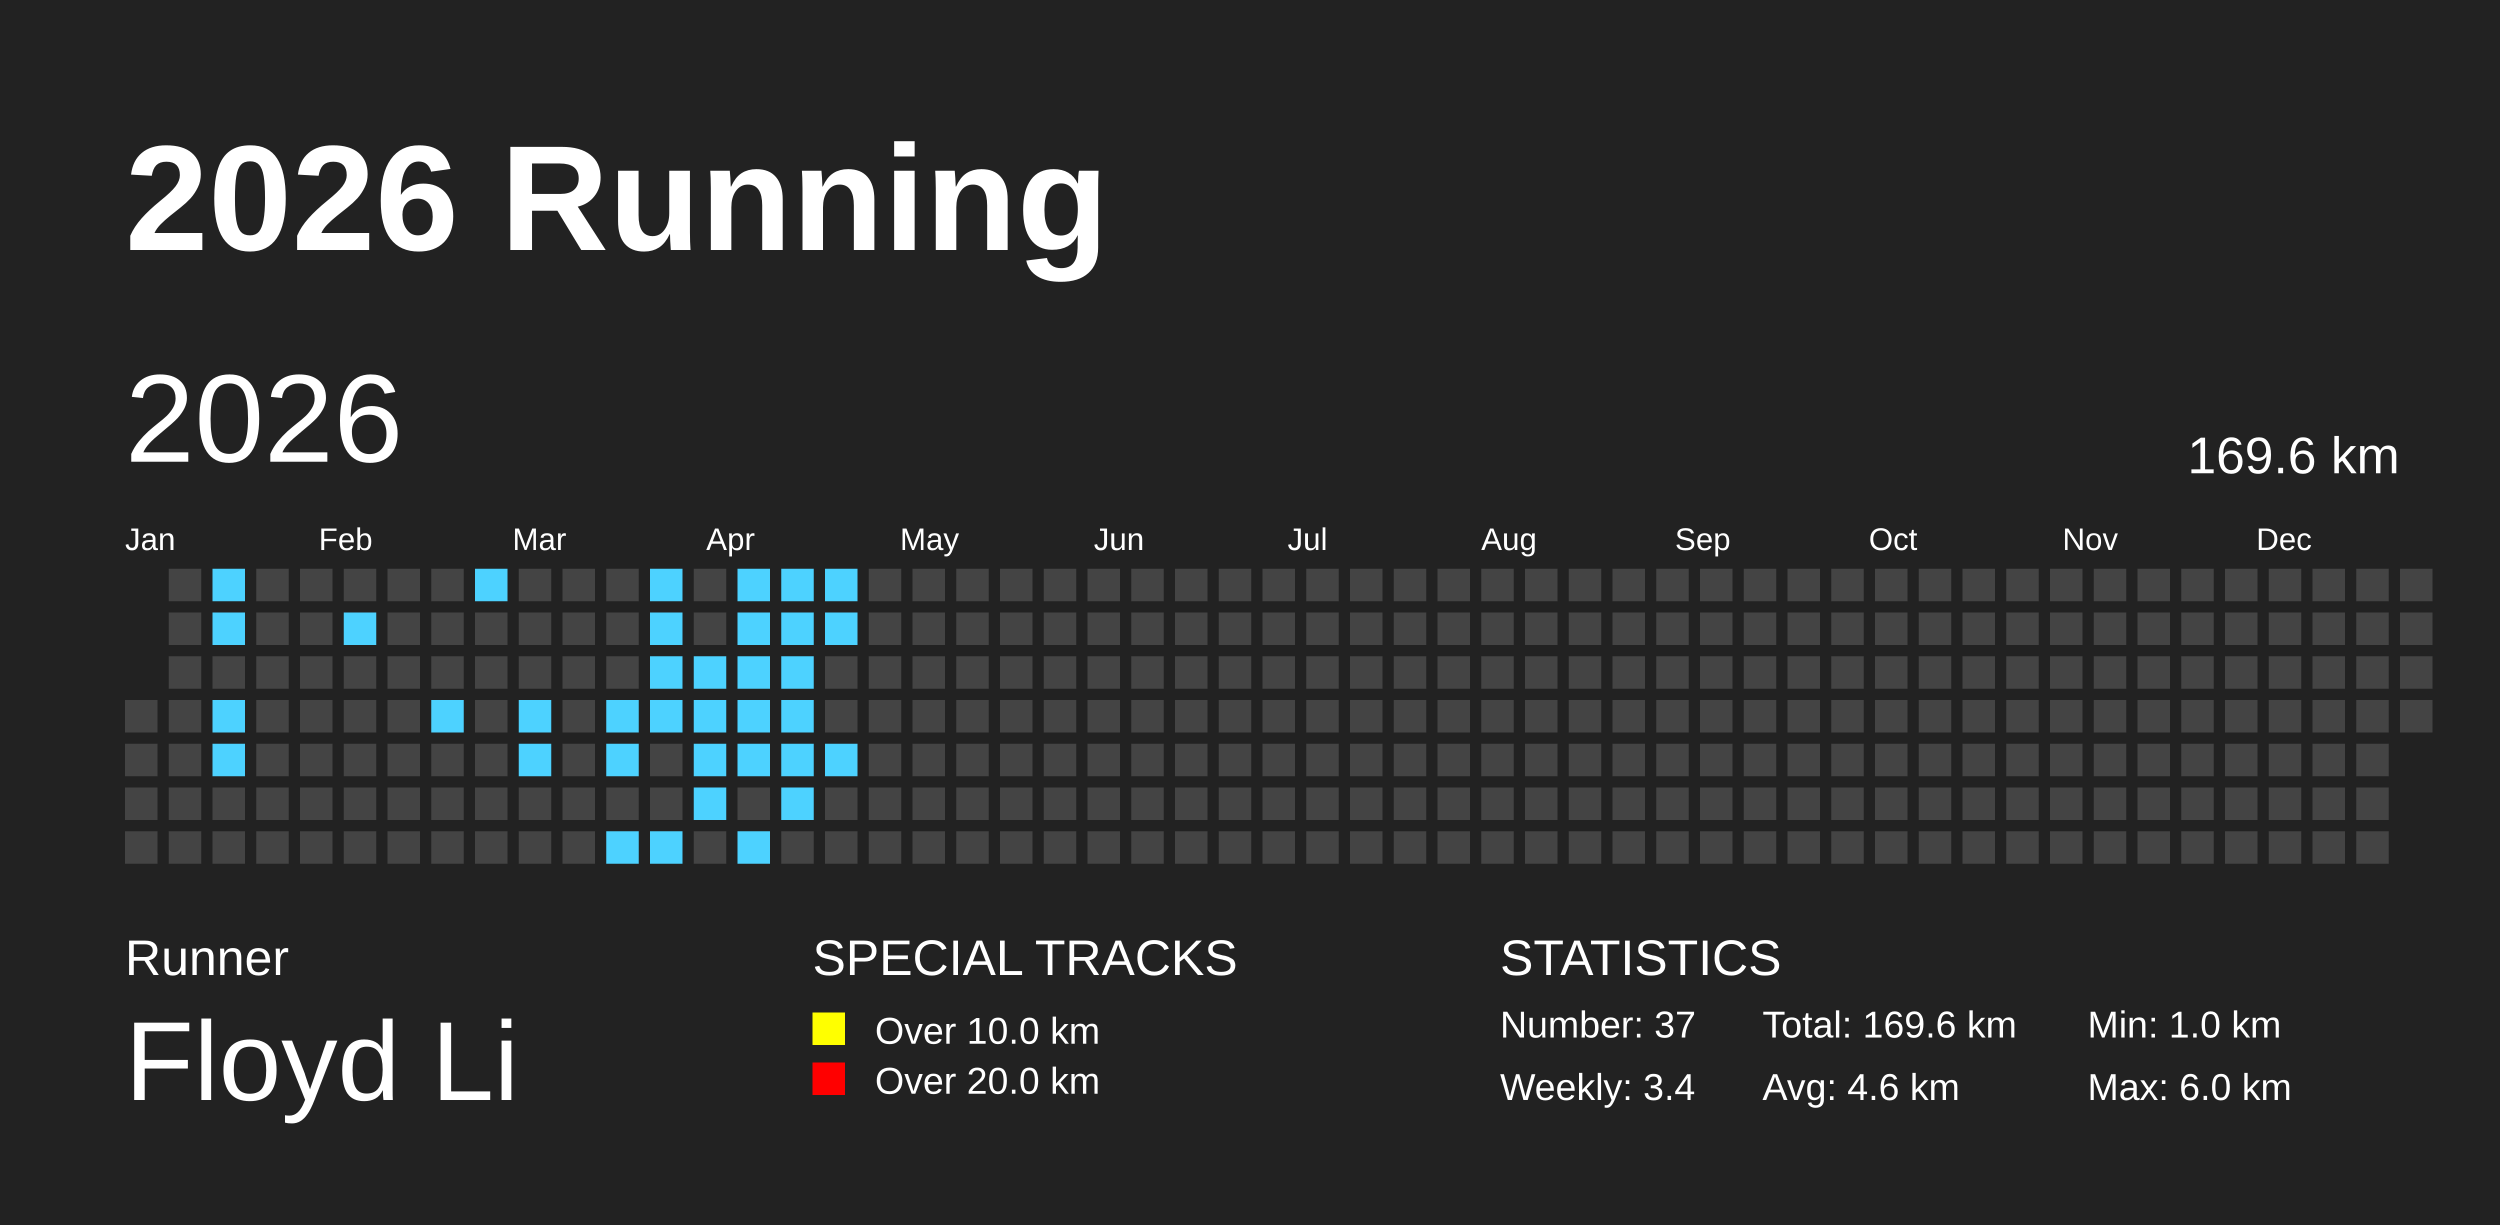
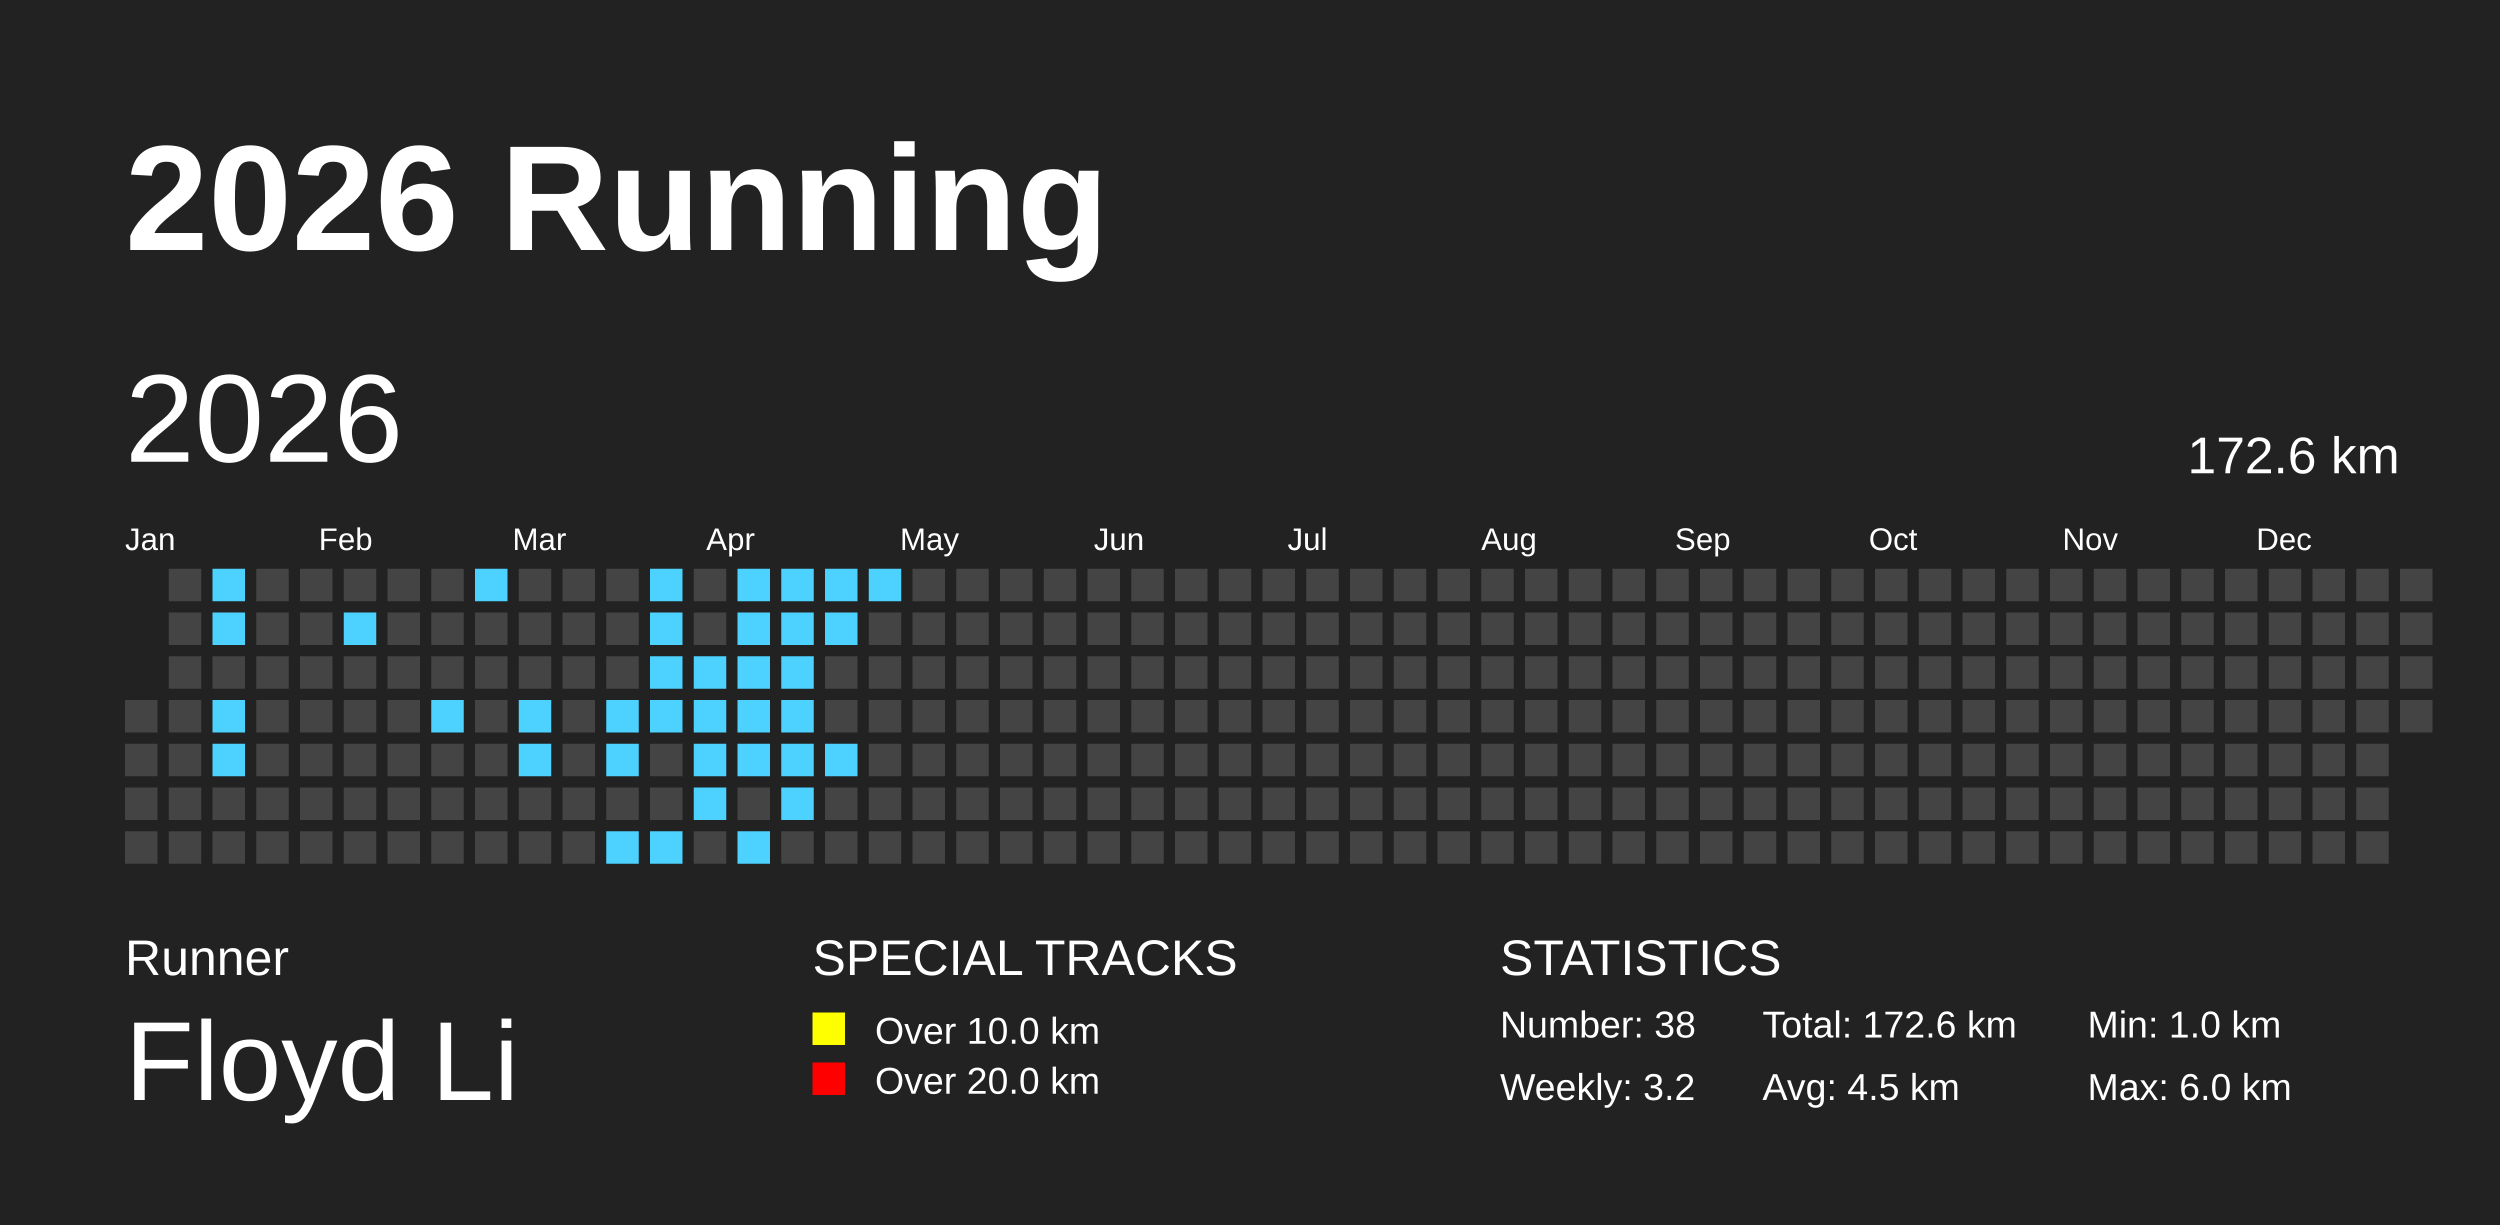
<svg xmlns="http://www.w3.org/2000/svg" baseProfile="full" height="98mm" version="1.1" viewBox="0,0,200,98" width="200mm">
  <defs />
  <rect fill="#222222" height="98" width="200" x="0" y="0" />
  <text fill="#FFFFFF" style="font-size:12px; font-family:Arial; font-weight:bold;" x="10" y="20">2026 Running</text>
  <text fill="#FFFFFF" style="font-size:4px; font-family:Arial" x="10" y="78">Runner</text>
  <text fill="#FFFFFF" style="font-size:9px; font-family:Arial" x="10" y="88">Floyd Li</text>
  <text fill="#FFFFFF" style="font-size:4px; font-family:Arial" x="65" y="78">SPECIAL TRACKS</text>
  <rect fill="yellow" height="2.6" width="2.6" x="65" y="81" />
  <text fill="#FFFFFF" style="font-size:3px; font-family:Arial" x="70" y="83.5">Over 10.0 km</text>
  <rect fill="red" height="2.6" width="2.6" x="65" y="85" />
  <text fill="#FFFFFF" style="font-size:3px; font-family:Arial" x="70" y="87.5">Over 20.0 km</text>
  <text fill="#FFFFFF" style="font-size:4px; font-family:Arial" x="120" y="78">STATISTICS</text>
-   <text fill="#FFFFFF" style="font-size:3px; font-family:Arial" x="120" y="83">Number: 37</text>
-   <text fill="#FFFFFF" style="font-size:3px; font-family:Arial" x="120" y="88">Weekly: 3.4</text>
-   <text fill="#FFFFFF" style="font-size:3px; font-family:Arial" x="141" y="83">Total: 169.6 km</text>
-   <text fill="#FFFFFF" style="font-size:3px; font-family:Arial" x="141" y="88">Avg: 4.6 km</text>
+   <text fill="#FFFFFF" style="font-size:3px; font-family:Arial" x="120" y="83">Number: 38</text>
+   <text fill="#FFFFFF" style="font-size:3px; font-family:Arial" x="120" y="88">Weekly: 3.2</text>
+   <text fill="#FFFFFF" style="font-size:3px; font-family:Arial" x="141" y="83">Total: 172.6 km</text>
+   <text fill="#FFFFFF" style="font-size:3px; font-family:Arial" x="141" y="88">Avg: 4.5 km</text>
  <text fill="#FFFFFF" style="font-size:3px; font-family:Arial" x="167" y="83">Min: 1.0 km</text>
  <text fill="#FFFFFF" style="font-size:3px; font-family:Arial" x="167" y="88">Max: 6.0 km</text>
  <text dominant-baseline="hanging" fill="#FFFFFF" style="font-size:10.0px; font-family:Arial;" x="10" y="30">2026</text>
-   <text dominant-baseline="hanging" fill="#FFFFFF" style="font-size:4.125px; font-family:Arial;" x="175" y="35">169.6 km</text>
+   <text dominant-baseline="hanging" fill="#FFFFFF" style="font-size:4.125px; font-family:Arial;" x="175" y="35">172.6 km</text>
  <text fill="#FFFFFF" style="font-size:2.5px; font-family:Arial" x="10.0" y="44">Jan</text>
  <text fill="#FFFFFF" style="font-size:2.5px; font-family:Arial" x="25.5" y="44">Feb</text>
  <text fill="#FFFFFF" style="font-size:2.5px; font-family:Arial" x="41.0" y="44">Mar</text>
  <text fill="#FFFFFF" style="font-size:2.5px; font-family:Arial" x="56.5" y="44">Apr</text>
  <text fill="#FFFFFF" style="font-size:2.5px; font-family:Arial" x="72.0" y="44">May</text>
  <text fill="#FFFFFF" style="font-size:2.5px; font-family:Arial" x="87.5" y="44">Jun</text>
  <text fill="#FFFFFF" style="font-size:2.5px; font-family:Arial" x="103.0" y="44">Jul</text>
  <text fill="#FFFFFF" style="font-size:2.5px; font-family:Arial" x="118.5" y="44">Aug</text>
  <text fill="#FFFFFF" style="font-size:2.5px; font-family:Arial" x="134.0" y="44">Sep</text>
  <text fill="#FFFFFF" style="font-size:2.5px; font-family:Arial" x="149.5" y="44">Oct</text>
  <text fill="#FFFFFF" style="font-size:2.5px; font-family:Arial" x="165.0" y="44">Nov</text>
  <text fill="#FFFFFF" style="font-size:2.5px; font-family:Arial" x="180.5" y="44">Dec</text>
  <rect fill="#444444" height="2.6" width="2.6" x="10.0" y="56.0" />
  <rect fill="#444444" height="2.6" width="2.6" x="10.0" y="59.5" />
  <rect fill="#444444" height="2.6" width="2.6" x="10.0" y="63.0" />
  <rect fill="#444444" height="2.6" width="2.6" x="10.0" y="66.5" />
  <rect fill="#444444" height="2.6" width="2.6" x="13.5" y="45.5" />
  <rect fill="#444444" height="2.6" width="2.6" x="13.5" y="49.0" />
  <rect fill="#444444" height="2.6" width="2.6" x="13.5" y="52.5" />
  <rect fill="#444444" height="2.6" width="2.6" x="13.5" y="56.0" />
  <rect fill="#444444" height="2.6" width="2.6" x="13.5" y="59.5" />
  <rect fill="#444444" height="2.6" width="2.6" x="13.5" y="63.0" />
  <rect fill="#444444" height="2.6" width="2.6" x="13.5" y="66.5" />
  <rect fill="#4DD2FF" height="2.6" width="2.6" x="17.0" y="45.5" />
  <rect fill="#4DD2FF" height="2.6" width="2.6" x="17.0" y="49.0" />
  <rect fill="#444444" height="2.6" width="2.6" x="17.0" y="52.5" />
  <rect fill="#4DD2FF" height="2.6" width="2.6" x="17.0" y="56.0" />
  <rect fill="#4DD2FF" height="2.6" width="2.6" x="17.0" y="59.5" />
  <rect fill="#444444" height="2.6" width="2.6" x="17.0" y="63.0" />
  <rect fill="#444444" height="2.6" width="2.6" x="17.0" y="66.5" />
  <rect fill="#444444" height="2.6" width="2.6" x="20.5" y="45.5" />
  <rect fill="#444444" height="2.6" width="2.6" x="20.5" y="49.0" />
  <rect fill="#444444" height="2.6" width="2.6" x="20.5" y="52.5" />
  <rect fill="#444444" height="2.6" width="2.6" x="20.5" y="56.0" />
  <rect fill="#444444" height="2.6" width="2.6" x="20.5" y="59.5" />
  <rect fill="#444444" height="2.6" width="2.6" x="20.5" y="63.0" />
  <rect fill="#444444" height="2.6" width="2.6" x="20.5" y="66.5" />
  <rect fill="#444444" height="2.6" width="2.6" x="24.0" y="45.5" />
  <rect fill="#444444" height="2.6" width="2.6" x="24.0" y="49.0" />
  <rect fill="#444444" height="2.6" width="2.6" x="24.0" y="52.5" />
  <rect fill="#444444" height="2.6" width="2.6" x="24.0" y="56.0" />
  <rect fill="#444444" height="2.6" width="2.6" x="24.0" y="59.5" />
  <rect fill="#444444" height="2.6" width="2.6" x="24.0" y="63.0" />
  <rect fill="#444444" height="2.6" width="2.6" x="24.0" y="66.5" />
  <rect fill="#444444" height="2.6" width="2.6" x="27.5" y="45.5" />
  <rect fill="#4DD2FF" height="2.6" width="2.6" x="27.5" y="49.0" />
  <rect fill="#444444" height="2.6" width="2.6" x="27.5" y="52.5" />
  <rect fill="#444444" height="2.6" width="2.6" x="27.5" y="56.0" />
  <rect fill="#444444" height="2.6" width="2.6" x="27.5" y="59.5" />
  <rect fill="#444444" height="2.6" width="2.6" x="27.5" y="63.0" />
  <rect fill="#444444" height="2.6" width="2.6" x="27.5" y="66.5" />
  <rect fill="#444444" height="2.6" width="2.6" x="31.0" y="45.5" />
  <rect fill="#444444" height="2.6" width="2.6" x="31.0" y="49.0" />
  <rect fill="#444444" height="2.6" width="2.6" x="31.0" y="52.5" />
  <rect fill="#444444" height="2.6" width="2.6" x="31.0" y="56.0" />
  <rect fill="#444444" height="2.6" width="2.6" x="31.0" y="59.5" />
  <rect fill="#444444" height="2.6" width="2.6" x="31.0" y="63.0" />
  <rect fill="#444444" height="2.6" width="2.6" x="31.0" y="66.5" />
  <rect fill="#444444" height="2.6" width="2.6" x="34.5" y="45.5" />
  <rect fill="#444444" height="2.6" width="2.6" x="34.5" y="49.0" />
  <rect fill="#444444" height="2.6" width="2.6" x="34.5" y="52.5" />
  <rect fill="#4DD2FF" height="2.6" width="2.6" x="34.5" y="56.0" />
  <rect fill="#444444" height="2.6" width="2.6" x="34.5" y="59.5" />
  <rect fill="#444444" height="2.6" width="2.6" x="34.5" y="63.0" />
  <rect fill="#444444" height="2.6" width="2.6" x="34.5" y="66.5" />
  <rect fill="#4DD2FF" height="2.6" width="2.6" x="38.0" y="45.5" />
  <rect fill="#444444" height="2.6" width="2.6" x="38.0" y="49.0" />
  <rect fill="#444444" height="2.6" width="2.6" x="38.0" y="52.5" />
  <rect fill="#444444" height="2.6" width="2.6" x="38.0" y="56.0" />
  <rect fill="#444444" height="2.6" width="2.6" x="38.0" y="59.5" />
  <rect fill="#444444" height="2.6" width="2.6" x="38.0" y="63.0" />
  <rect fill="#444444" height="2.6" width="2.6" x="38.0" y="66.5" />
  <rect fill="#444444" height="2.6" width="2.6" x="41.5" y="45.5" />
  <rect fill="#444444" height="2.6" width="2.6" x="41.5" y="49.0" />
  <rect fill="#444444" height="2.6" width="2.6" x="41.5" y="52.5" />
  <rect fill="#4DD2FF" height="2.6" width="2.6" x="41.5" y="56.0" />
  <rect fill="#4DD2FF" height="2.6" width="2.6" x="41.5" y="59.5" />
  <rect fill="#444444" height="2.6" width="2.6" x="41.5" y="63.0" />
  <rect fill="#444444" height="2.6" width="2.6" x="41.5" y="66.5" />
  <rect fill="#444444" height="2.6" width="2.6" x="45.0" y="45.5" />
  <rect fill="#444444" height="2.6" width="2.6" x="45.0" y="49.0" />
  <rect fill="#444444" height="2.6" width="2.6" x="45.0" y="52.5" />
  <rect fill="#444444" height="2.6" width="2.6" x="45.0" y="56.0" />
  <rect fill="#444444" height="2.6" width="2.6" x="45.0" y="59.5" />
  <rect fill="#444444" height="2.6" width="2.6" x="45.0" y="63.0" />
  <rect fill="#444444" height="2.6" width="2.6" x="45.0" y="66.5" />
  <rect fill="#444444" height="2.6" width="2.6" x="48.5" y="45.5" />
  <rect fill="#444444" height="2.6" width="2.6" x="48.5" y="49.0" />
  <rect fill="#444444" height="2.6" width="2.6" x="48.5" y="52.5" />
  <rect fill="#4DD2FF" height="2.6" width="2.6" x="48.5" y="56.0" />
  <rect fill="#4DD2FF" height="2.6" width="2.6" x="48.5" y="59.5" />
  <rect fill="#444444" height="2.6" width="2.6" x="48.5" y="63.0" />
  <rect fill="#4DD2FF" height="2.6" width="2.6" x="48.5" y="66.5" />
  <rect fill="#4DD2FF" height="2.6" width="2.6" x="52.0" y="45.5" />
  <rect fill="#4DD2FF" height="2.6" width="2.6" x="52.0" y="49.0" />
  <rect fill="#4DD2FF" height="2.6" width="2.6" x="52.0" y="52.5" />
  <rect fill="#4DD2FF" height="2.6" width="2.6" x="52.0" y="56.0" />
  <rect fill="#444444" height="2.6" width="2.6" x="52.0" y="59.5" />
  <rect fill="#444444" height="2.6" width="2.6" x="52.0" y="63.0" />
  <rect fill="#4DD2FF" height="2.6" width="2.6" x="52.0" y="66.5" />
  <rect fill="#444444" height="2.6" width="2.6" x="55.5" y="45.5" />
  <rect fill="#444444" height="2.6" width="2.6" x="55.5" y="49.0" />
  <rect fill="#4DD2FF" height="2.6" width="2.6" x="55.5" y="52.5" />
  <rect fill="#4DD2FF" height="2.6" width="2.6" x="55.5" y="56.0" />
  <rect fill="#4DD2FF" height="2.6" width="2.6" x="55.5" y="59.5" />
  <rect fill="#4DD2FF" height="2.6" width="2.6" x="55.5" y="63.0" />
  <rect fill="#444444" height="2.6" width="2.6" x="55.5" y="66.5" />
  <rect fill="#4DD2FF" height="2.6" width="2.6" x="59.0" y="45.5" />
  <rect fill="#4DD2FF" height="2.6" width="2.6" x="59.0" y="49.0" />
  <rect fill="#4DD2FF" height="2.6" width="2.6" x="59.0" y="52.5" />
  <rect fill="#4DD2FF" height="2.6" width="2.6" x="59.0" y="56.0" />
  <rect fill="#4DD2FF" height="2.6" width="2.6" x="59.0" y="59.5" />
  <rect fill="#444444" height="2.6" width="2.6" x="59.0" y="63.0" />
  <rect fill="#4DD2FF" height="2.6" width="2.6" x="59.0" y="66.5" />
  <rect fill="#4DD2FF" height="2.6" width="2.6" x="62.5" y="45.5" />
  <rect fill="#4DD2FF" height="2.6" width="2.6" x="62.5" y="49.0" />
  <rect fill="#4DD2FF" height="2.6" width="2.6" x="62.5" y="52.5" />
  <rect fill="#4DD2FF" height="2.6" width="2.6" x="62.5" y="56.0" />
  <rect fill="#4DD2FF" height="2.6" width="2.6" x="62.5" y="59.5" />
  <rect fill="#4DD2FF" height="2.6" width="2.6" x="62.5" y="63.0" />
  <rect fill="#444444" height="2.6" width="2.6" x="62.5" y="66.5" />
  <rect fill="#4DD2FF" height="2.6" width="2.6" x="66.0" y="45.5" />
  <rect fill="#4DD2FF" height="2.6" width="2.6" x="66.0" y="49.0" />
  <rect fill="#444444" height="2.6" width="2.6" x="66.0" y="52.5" />
  <rect fill="#444444" height="2.6" width="2.6" x="66.0" y="56.0" />
  <rect fill="#4DD2FF" height="2.6" width="2.6" x="66.0" y="59.5" />
  <rect fill="#444444" height="2.6" width="2.6" x="66.0" y="63.0" />
  <rect fill="#444444" height="2.6" width="2.6" x="66.0" y="66.5" />
-   <rect fill="#444444" height="2.6" width="2.6" x="69.5" y="45.5" />
+   <rect fill="#4DD2FF" height="2.6" width="2.6" x="69.5" y="45.5" />
  <rect fill="#444444" height="2.6" width="2.6" x="69.5" y="49.0" />
  <rect fill="#444444" height="2.6" width="2.6" x="69.5" y="52.5" />
  <rect fill="#444444" height="2.6" width="2.6" x="69.5" y="56.0" />
  <rect fill="#444444" height="2.6" width="2.6" x="69.5" y="59.5" />
  <rect fill="#444444" height="2.6" width="2.6" x="69.5" y="63.0" />
  <rect fill="#444444" height="2.6" width="2.6" x="69.5" y="66.5" />
  <rect fill="#444444" height="2.6" width="2.6" x="73.0" y="45.5" />
  <rect fill="#444444" height="2.6" width="2.6" x="73.0" y="49.0" />
  <rect fill="#444444" height="2.6" width="2.6" x="73.0" y="52.5" />
  <rect fill="#444444" height="2.6" width="2.6" x="73.0" y="56.0" />
  <rect fill="#444444" height="2.6" width="2.6" x="73.0" y="59.5" />
  <rect fill="#444444" height="2.6" width="2.6" x="73.0" y="63.0" />
  <rect fill="#444444" height="2.6" width="2.6" x="73.0" y="66.5" />
  <rect fill="#444444" height="2.6" width="2.6" x="76.5" y="45.5" />
  <rect fill="#444444" height="2.6" width="2.6" x="76.5" y="49.0" />
  <rect fill="#444444" height="2.6" width="2.6" x="76.5" y="52.5" />
  <rect fill="#444444" height="2.6" width="2.6" x="76.5" y="56.0" />
  <rect fill="#444444" height="2.6" width="2.6" x="76.5" y="59.5" />
  <rect fill="#444444" height="2.6" width="2.6" x="76.5" y="63.0" />
  <rect fill="#444444" height="2.6" width="2.6" x="76.5" y="66.5" />
  <rect fill="#444444" height="2.6" width="2.6" x="80.0" y="45.5" />
  <rect fill="#444444" height="2.6" width="2.6" x="80.0" y="49.0" />
  <rect fill="#444444" height="2.6" width="2.6" x="80.0" y="52.5" />
  <rect fill="#444444" height="2.6" width="2.6" x="80.0" y="56.0" />
  <rect fill="#444444" height="2.6" width="2.6" x="80.0" y="59.5" />
  <rect fill="#444444" height="2.6" width="2.6" x="80.0" y="63.0" />
  <rect fill="#444444" height="2.6" width="2.6" x="80.0" y="66.5" />
  <rect fill="#444444" height="2.6" width="2.6" x="83.5" y="45.5" />
  <rect fill="#444444" height="2.6" width="2.6" x="83.5" y="49.0" />
  <rect fill="#444444" height="2.6" width="2.6" x="83.5" y="52.5" />
  <rect fill="#444444" height="2.6" width="2.6" x="83.5" y="56.0" />
  <rect fill="#444444" height="2.6" width="2.6" x="83.5" y="59.5" />
  <rect fill="#444444" height="2.6" width="2.6" x="83.5" y="63.0" />
  <rect fill="#444444" height="2.6" width="2.6" x="83.5" y="66.5" />
  <rect fill="#444444" height="2.6" width="2.6" x="87.0" y="45.5" />
  <rect fill="#444444" height="2.6" width="2.6" x="87.0" y="49.0" />
  <rect fill="#444444" height="2.6" width="2.6" x="87.0" y="52.5" />
  <rect fill="#444444" height="2.6" width="2.6" x="87.0" y="56.0" />
  <rect fill="#444444" height="2.6" width="2.6" x="87.0" y="59.5" />
  <rect fill="#444444" height="2.6" width="2.6" x="87.0" y="63.0" />
  <rect fill="#444444" height="2.6" width="2.6" x="87.0" y="66.5" />
  <rect fill="#444444" height="2.6" width="2.6" x="90.5" y="45.5" />
  <rect fill="#444444" height="2.6" width="2.6" x="90.5" y="49.0" />
  <rect fill="#444444" height="2.6" width="2.6" x="90.5" y="52.5" />
  <rect fill="#444444" height="2.6" width="2.6" x="90.5" y="56.0" />
  <rect fill="#444444" height="2.6" width="2.6" x="90.5" y="59.5" />
  <rect fill="#444444" height="2.6" width="2.6" x="90.5" y="63.0" />
  <rect fill="#444444" height="2.6" width="2.6" x="90.5" y="66.5" />
  <rect fill="#444444" height="2.6" width="2.6" x="94.0" y="45.5" />
  <rect fill="#444444" height="2.6" width="2.6" x="94.0" y="49.0" />
  <rect fill="#444444" height="2.6" width="2.6" x="94.0" y="52.5" />
  <rect fill="#444444" height="2.6" width="2.6" x="94.0" y="56.0" />
  <rect fill="#444444" height="2.6" width="2.6" x="94.0" y="59.5" />
  <rect fill="#444444" height="2.6" width="2.6" x="94.0" y="63.0" />
  <rect fill="#444444" height="2.6" width="2.6" x="94.0" y="66.5" />
  <rect fill="#444444" height="2.6" width="2.6" x="97.5" y="45.5" />
  <rect fill="#444444" height="2.6" width="2.6" x="97.5" y="49.0" />
  <rect fill="#444444" height="2.6" width="2.6" x="97.5" y="52.5" />
  <rect fill="#444444" height="2.6" width="2.6" x="97.5" y="56.0" />
  <rect fill="#444444" height="2.6" width="2.6" x="97.5" y="59.5" />
  <rect fill="#444444" height="2.6" width="2.6" x="97.5" y="63.0" />
  <rect fill="#444444" height="2.6" width="2.6" x="97.5" y="66.5" />
  <rect fill="#444444" height="2.6" width="2.6" x="101.0" y="45.5" />
  <rect fill="#444444" height="2.6" width="2.6" x="101.0" y="49.0" />
  <rect fill="#444444" height="2.6" width="2.6" x="101.0" y="52.5" />
  <rect fill="#444444" height="2.6" width="2.6" x="101.0" y="56.0" />
  <rect fill="#444444" height="2.6" width="2.6" x="101.0" y="59.5" />
  <rect fill="#444444" height="2.6" width="2.6" x="101.0" y="63.0" />
  <rect fill="#444444" height="2.6" width="2.6" x="101.0" y="66.5" />
  <rect fill="#444444" height="2.6" width="2.6" x="104.5" y="45.5" />
  <rect fill="#444444" height="2.6" width="2.6" x="104.5" y="49.0" />
  <rect fill="#444444" height="2.6" width="2.6" x="104.5" y="52.5" />
  <rect fill="#444444" height="2.6" width="2.6" x="104.5" y="56.0" />
  <rect fill="#444444" height="2.6" width="2.6" x="104.5" y="59.5" />
  <rect fill="#444444" height="2.6" width="2.6" x="104.5" y="63.0" />
  <rect fill="#444444" height="2.6" width="2.6" x="104.5" y="66.5" />
  <rect fill="#444444" height="2.6" width="2.6" x="108.0" y="45.5" />
  <rect fill="#444444" height="2.6" width="2.6" x="108.0" y="49.0" />
  <rect fill="#444444" height="2.6" width="2.6" x="108.0" y="52.5" />
  <rect fill="#444444" height="2.6" width="2.6" x="108.0" y="56.0" />
  <rect fill="#444444" height="2.6" width="2.6" x="108.0" y="59.5" />
  <rect fill="#444444" height="2.6" width="2.6" x="108.0" y="63.0" />
  <rect fill="#444444" height="2.6" width="2.6" x="108.0" y="66.5" />
  <rect fill="#444444" height="2.6" width="2.6" x="111.5" y="45.5" />
  <rect fill="#444444" height="2.6" width="2.6" x="111.5" y="49.0" />
  <rect fill="#444444" height="2.6" width="2.6" x="111.5" y="52.5" />
  <rect fill="#444444" height="2.6" width="2.6" x="111.5" y="56.0" />
  <rect fill="#444444" height="2.6" width="2.6" x="111.5" y="59.5" />
  <rect fill="#444444" height="2.6" width="2.6" x="111.5" y="63.0" />
  <rect fill="#444444" height="2.6" width="2.6" x="111.5" y="66.5" />
  <rect fill="#444444" height="2.6" width="2.6" x="115.0" y="45.5" />
  <rect fill="#444444" height="2.6" width="2.6" x="115.0" y="49.0" />
  <rect fill="#444444" height="2.6" width="2.6" x="115.0" y="52.5" />
  <rect fill="#444444" height="2.6" width="2.6" x="115.0" y="56.0" />
  <rect fill="#444444" height="2.6" width="2.6" x="115.0" y="59.5" />
  <rect fill="#444444" height="2.6" width="2.6" x="115.0" y="63.0" />
  <rect fill="#444444" height="2.6" width="2.6" x="115.0" y="66.5" />
  <rect fill="#444444" height="2.6" width="2.6" x="118.5" y="45.5" />
  <rect fill="#444444" height="2.6" width="2.6" x="118.5" y="49.0" />
  <rect fill="#444444" height="2.6" width="2.6" x="118.5" y="52.5" />
  <rect fill="#444444" height="2.6" width="2.6" x="118.5" y="56.0" />
  <rect fill="#444444" height="2.6" width="2.6" x="118.5" y="59.5" />
  <rect fill="#444444" height="2.6" width="2.6" x="118.5" y="63.0" />
  <rect fill="#444444" height="2.6" width="2.6" x="118.5" y="66.5" />
  <rect fill="#444444" height="2.6" width="2.6" x="122.0" y="45.5" />
  <rect fill="#444444" height="2.6" width="2.6" x="122.0" y="49.0" />
  <rect fill="#444444" height="2.6" width="2.6" x="122.0" y="52.5" />
  <rect fill="#444444" height="2.6" width="2.6" x="122.0" y="56.0" />
  <rect fill="#444444" height="2.6" width="2.6" x="122.0" y="59.5" />
  <rect fill="#444444" height="2.6" width="2.6" x="122.0" y="63.0" />
  <rect fill="#444444" height="2.6" width="2.6" x="122.0" y="66.5" />
  <rect fill="#444444" height="2.6" width="2.6" x="125.5" y="45.5" />
  <rect fill="#444444" height="2.6" width="2.6" x="125.5" y="49.0" />
  <rect fill="#444444" height="2.6" width="2.6" x="125.5" y="52.5" />
  <rect fill="#444444" height="2.6" width="2.6" x="125.5" y="56.0" />
  <rect fill="#444444" height="2.6" width="2.6" x="125.5" y="59.5" />
  <rect fill="#444444" height="2.6" width="2.6" x="125.5" y="63.0" />
  <rect fill="#444444" height="2.6" width="2.6" x="125.5" y="66.5" />
  <rect fill="#444444" height="2.6" width="2.6" x="129.0" y="45.5" />
  <rect fill="#444444" height="2.6" width="2.6" x="129.0" y="49.0" />
  <rect fill="#444444" height="2.6" width="2.6" x="129.0" y="52.5" />
  <rect fill="#444444" height="2.6" width="2.6" x="129.0" y="56.0" />
  <rect fill="#444444" height="2.6" width="2.6" x="129.0" y="59.5" />
  <rect fill="#444444" height="2.6" width="2.6" x="129.0" y="63.0" />
  <rect fill="#444444" height="2.6" width="2.6" x="129.0" y="66.5" />
  <rect fill="#444444" height="2.6" width="2.6" x="132.5" y="45.5" />
  <rect fill="#444444" height="2.6" width="2.6" x="132.5" y="49.0" />
  <rect fill="#444444" height="2.6" width="2.6" x="132.5" y="52.5" />
  <rect fill="#444444" height="2.6" width="2.6" x="132.5" y="56.0" />
  <rect fill="#444444" height="2.6" width="2.6" x="132.5" y="59.5" />
  <rect fill="#444444" height="2.6" width="2.6" x="132.5" y="63.0" />
  <rect fill="#444444" height="2.6" width="2.6" x="132.5" y="66.5" />
  <rect fill="#444444" height="2.6" width="2.6" x="136.0" y="45.5" />
  <rect fill="#444444" height="2.6" width="2.6" x="136.0" y="49.0" />
  <rect fill="#444444" height="2.6" width="2.6" x="136.0" y="52.5" />
  <rect fill="#444444" height="2.6" width="2.6" x="136.0" y="56.0" />
  <rect fill="#444444" height="2.6" width="2.6" x="136.0" y="59.5" />
  <rect fill="#444444" height="2.6" width="2.6" x="136.0" y="63.0" />
  <rect fill="#444444" height="2.6" width="2.6" x="136.0" y="66.5" />
  <rect fill="#444444" height="2.6" width="2.6" x="139.5" y="45.5" />
  <rect fill="#444444" height="2.6" width="2.6" x="139.5" y="49.0" />
  <rect fill="#444444" height="2.6" width="2.6" x="139.5" y="52.5" />
  <rect fill="#444444" height="2.6" width="2.6" x="139.5" y="56.0" />
  <rect fill="#444444" height="2.6" width="2.6" x="139.5" y="59.5" />
  <rect fill="#444444" height="2.6" width="2.6" x="139.5" y="63.0" />
  <rect fill="#444444" height="2.6" width="2.6" x="139.5" y="66.5" />
  <rect fill="#444444" height="2.6" width="2.6" x="143.0" y="45.5" />
  <rect fill="#444444" height="2.6" width="2.6" x="143.0" y="49.0" />
  <rect fill="#444444" height="2.6" width="2.6" x="143.0" y="52.5" />
  <rect fill="#444444" height="2.6" width="2.6" x="143.0" y="56.0" />
  <rect fill="#444444" height="2.6" width="2.6" x="143.0" y="59.5" />
  <rect fill="#444444" height="2.6" width="2.6" x="143.0" y="63.0" />
  <rect fill="#444444" height="2.6" width="2.6" x="143.0" y="66.5" />
  <rect fill="#444444" height="2.6" width="2.6" x="146.5" y="45.5" />
  <rect fill="#444444" height="2.6" width="2.6" x="146.5" y="49.0" />
  <rect fill="#444444" height="2.6" width="2.6" x="146.5" y="52.5" />
  <rect fill="#444444" height="2.6" width="2.6" x="146.5" y="56.0" />
  <rect fill="#444444" height="2.6" width="2.6" x="146.5" y="59.5" />
  <rect fill="#444444" height="2.6" width="2.6" x="146.5" y="63.0" />
  <rect fill="#444444" height="2.6" width="2.6" x="146.5" y="66.5" />
  <rect fill="#444444" height="2.6" width="2.6" x="150.0" y="45.5" />
  <rect fill="#444444" height="2.6" width="2.6" x="150.0" y="49.0" />
  <rect fill="#444444" height="2.6" width="2.6" x="150.0" y="52.5" />
  <rect fill="#444444" height="2.6" width="2.6" x="150.0" y="56.0" />
  <rect fill="#444444" height="2.6" width="2.6" x="150.0" y="59.5" />
  <rect fill="#444444" height="2.6" width="2.6" x="150.0" y="63.0" />
  <rect fill="#444444" height="2.6" width="2.6" x="150.0" y="66.5" />
  <rect fill="#444444" height="2.6" width="2.6" x="153.5" y="45.5" />
  <rect fill="#444444" height="2.6" width="2.6" x="153.5" y="49.0" />
  <rect fill="#444444" height="2.6" width="2.6" x="153.5" y="52.5" />
  <rect fill="#444444" height="2.6" width="2.6" x="153.5" y="56.0" />
  <rect fill="#444444" height="2.6" width="2.6" x="153.5" y="59.5" />
  <rect fill="#444444" height="2.6" width="2.6" x="153.5" y="63.0" />
  <rect fill="#444444" height="2.6" width="2.6" x="153.5" y="66.5" />
  <rect fill="#444444" height="2.6" width="2.6" x="157.0" y="45.5" />
  <rect fill="#444444" height="2.6" width="2.6" x="157.0" y="49.0" />
  <rect fill="#444444" height="2.6" width="2.6" x="157.0" y="52.5" />
  <rect fill="#444444" height="2.6" width="2.6" x="157.0" y="56.0" />
  <rect fill="#444444" height="2.6" width="2.6" x="157.0" y="59.5" />
  <rect fill="#444444" height="2.6" width="2.6" x="157.0" y="63.0" />
  <rect fill="#444444" height="2.6" width="2.6" x="157.0" y="66.5" />
  <rect fill="#444444" height="2.6" width="2.6" x="160.5" y="45.5" />
  <rect fill="#444444" height="2.6" width="2.6" x="160.5" y="49.0" />
  <rect fill="#444444" height="2.6" width="2.6" x="160.5" y="52.5" />
  <rect fill="#444444" height="2.6" width="2.6" x="160.5" y="56.0" />
  <rect fill="#444444" height="2.6" width="2.6" x="160.5" y="59.5" />
  <rect fill="#444444" height="2.6" width="2.6" x="160.5" y="63.0" />
  <rect fill="#444444" height="2.6" width="2.6" x="160.5" y="66.5" />
  <rect fill="#444444" height="2.6" width="2.6" x="164.0" y="45.5" />
  <rect fill="#444444" height="2.6" width="2.6" x="164.0" y="49.0" />
  <rect fill="#444444" height="2.6" width="2.6" x="164.0" y="52.5" />
  <rect fill="#444444" height="2.6" width="2.6" x="164.0" y="56.0" />
  <rect fill="#444444" height="2.6" width="2.6" x="164.0" y="59.5" />
  <rect fill="#444444" height="2.6" width="2.6" x="164.0" y="63.0" />
  <rect fill="#444444" height="2.6" width="2.6" x="164.0" y="66.5" />
  <rect fill="#444444" height="2.6" width="2.6" x="167.5" y="45.5" />
  <rect fill="#444444" height="2.6" width="2.6" x="167.5" y="49.0" />
  <rect fill="#444444" height="2.6" width="2.6" x="167.5" y="52.5" />
  <rect fill="#444444" height="2.6" width="2.6" x="167.5" y="56.0" />
  <rect fill="#444444" height="2.6" width="2.6" x="167.5" y="59.5" />
  <rect fill="#444444" height="2.6" width="2.6" x="167.5" y="63.0" />
  <rect fill="#444444" height="2.6" width="2.6" x="167.5" y="66.5" />
  <rect fill="#444444" height="2.6" width="2.6" x="171.0" y="45.5" />
  <rect fill="#444444" height="2.6" width="2.6" x="171.0" y="49.0" />
  <rect fill="#444444" height="2.6" width="2.6" x="171.0" y="52.5" />
  <rect fill="#444444" height="2.6" width="2.6" x="171.0" y="56.0" />
  <rect fill="#444444" height="2.6" width="2.6" x="171.0" y="59.5" />
  <rect fill="#444444" height="2.6" width="2.6" x="171.0" y="63.0" />
  <rect fill="#444444" height="2.6" width="2.6" x="171.0" y="66.5" />
  <rect fill="#444444" height="2.6" width="2.6" x="174.5" y="45.5" />
  <rect fill="#444444" height="2.6" width="2.6" x="174.5" y="49.0" />
  <rect fill="#444444" height="2.6" width="2.6" x="174.5" y="52.5" />
  <rect fill="#444444" height="2.6" width="2.6" x="174.5" y="56.0" />
  <rect fill="#444444" height="2.6" width="2.6" x="174.5" y="59.5" />
  <rect fill="#444444" height="2.6" width="2.6" x="174.5" y="63.0" />
  <rect fill="#444444" height="2.6" width="2.6" x="174.5" y="66.5" />
  <rect fill="#444444" height="2.6" width="2.6" x="178.0" y="45.5" />
  <rect fill="#444444" height="2.6" width="2.6" x="178.0" y="49.0" />
  <rect fill="#444444" height="2.6" width="2.6" x="178.0" y="52.5" />
  <rect fill="#444444" height="2.6" width="2.6" x="178.0" y="56.0" />
  <rect fill="#444444" height="2.6" width="2.6" x="178.0" y="59.5" />
  <rect fill="#444444" height="2.6" width="2.6" x="178.0" y="63.0" />
  <rect fill="#444444" height="2.6" width="2.6" x="178.0" y="66.5" />
  <rect fill="#444444" height="2.6" width="2.6" x="181.5" y="45.5" />
  <rect fill="#444444" height="2.6" width="2.6" x="181.5" y="49.0" />
  <rect fill="#444444" height="2.6" width="2.6" x="181.5" y="52.5" />
  <rect fill="#444444" height="2.6" width="2.6" x="181.5" y="56.0" />
  <rect fill="#444444" height="2.6" width="2.6" x="181.5" y="59.5" />
  <rect fill="#444444" height="2.6" width="2.6" x="181.5" y="63.0" />
  <rect fill="#444444" height="2.6" width="2.6" x="181.5" y="66.5" />
  <rect fill="#444444" height="2.6" width="2.6" x="185.0" y="45.5" />
  <rect fill="#444444" height="2.6" width="2.6" x="185.0" y="49.0" />
  <rect fill="#444444" height="2.6" width="2.6" x="185.0" y="52.5" />
  <rect fill="#444444" height="2.6" width="2.6" x="185.0" y="56.0" />
  <rect fill="#444444" height="2.6" width="2.6" x="185.0" y="59.5" />
  <rect fill="#444444" height="2.6" width="2.6" x="185.0" y="63.0" />
  <rect fill="#444444" height="2.6" width="2.6" x="185.0" y="66.5" />
  <rect fill="#444444" height="2.6" width="2.6" x="188.5" y="45.5" />
  <rect fill="#444444" height="2.6" width="2.6" x="188.5" y="49.0" />
  <rect fill="#444444" height="2.6" width="2.6" x="188.5" y="52.5" />
  <rect fill="#444444" height="2.6" width="2.6" x="188.5" y="56.0" />
  <rect fill="#444444" height="2.6" width="2.6" x="188.5" y="59.5" />
  <rect fill="#444444" height="2.6" width="2.6" x="188.5" y="63.0" />
  <rect fill="#444444" height="2.6" width="2.6" x="188.5" y="66.5" />
  <rect fill="#444444" height="2.6" width="2.6" x="192.0" y="45.5" />
  <rect fill="#444444" height="2.6" width="2.6" x="192.0" y="49.0" />
  <rect fill="#444444" height="2.6" width="2.6" x="192.0" y="52.5" />
  <rect fill="#444444" height="2.6" width="2.6" x="192.0" y="56.0" />
</svg>
